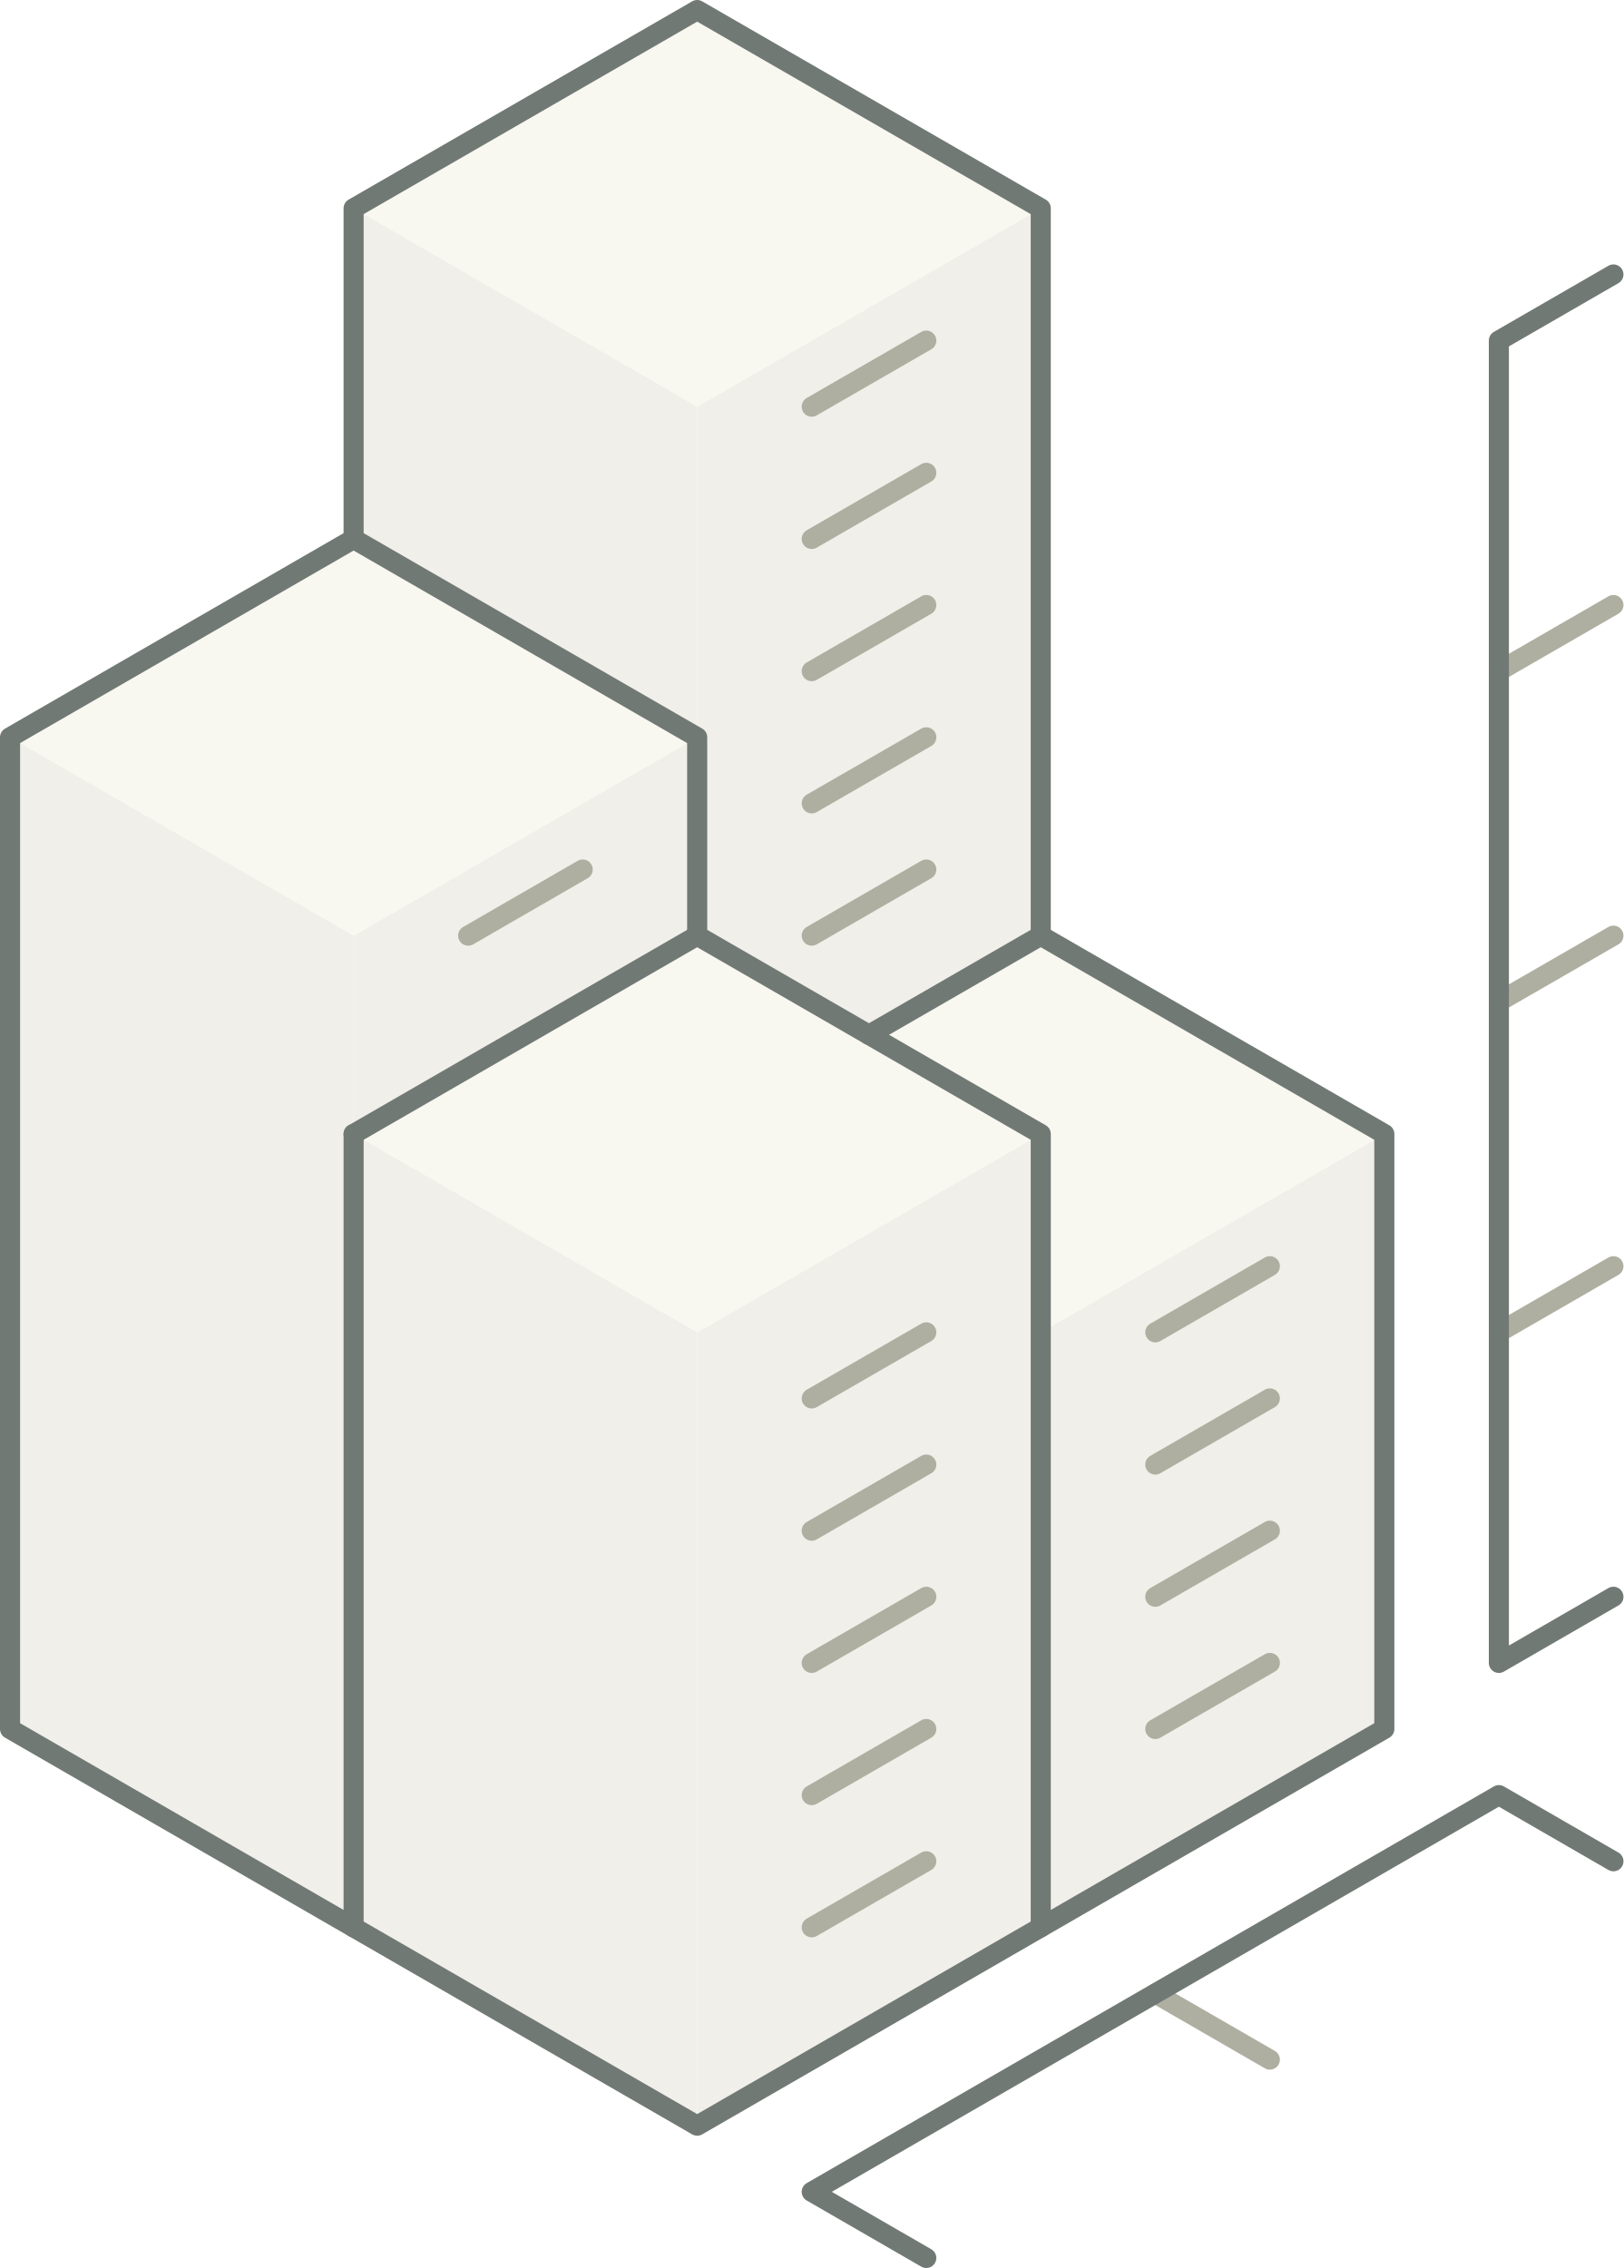
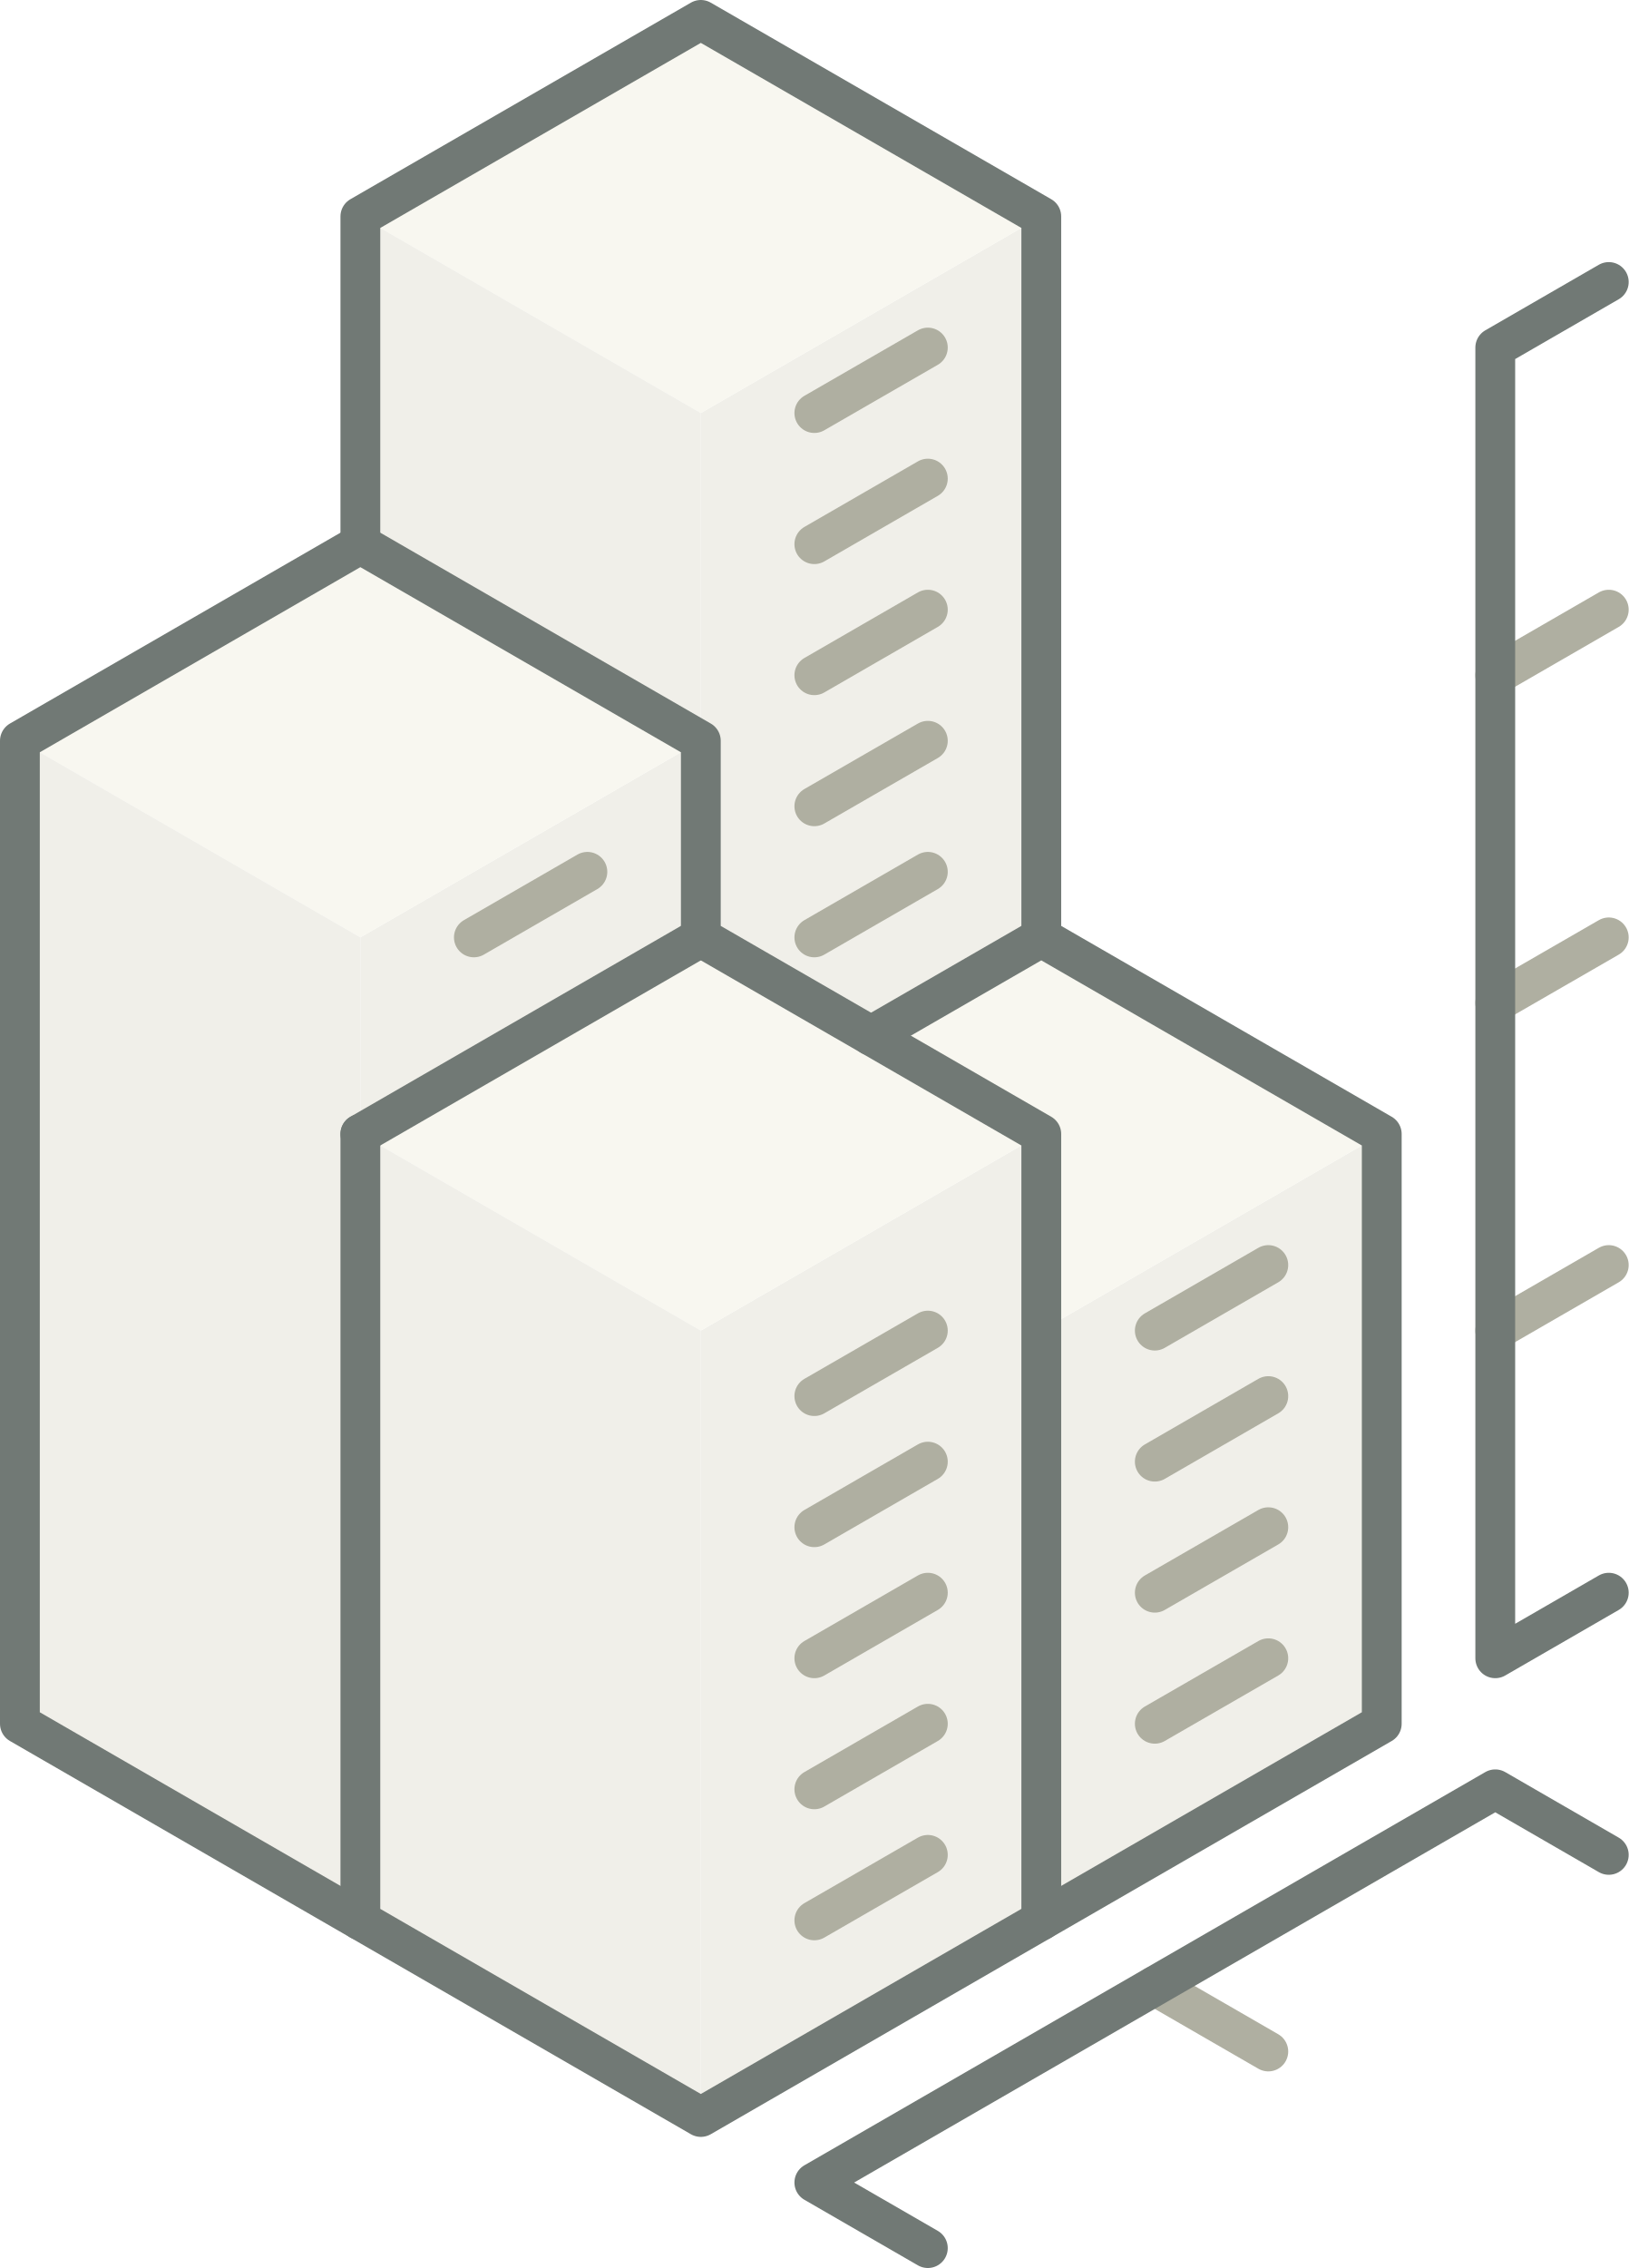
- <svg xmlns="http://www.w3.org/2000/svg" viewBox="0 0 242.5 338.8">
+ <svg xmlns="http://www.w3.org/2000/svg" viewBox="0 0 245.5 341.8">
  <defs>
-     <style>.cls-1,.cls-4{fill:#f0efe9;}.cls-1,.cls-2{stroke:#717975;}.cls-1,.cls-2,.cls-3{stroke-linecap:round;stroke-linejoin:round;stroke-width:3px;}.cls-2,.cls-3{fill:none;}.cls-3{stroke:#afafa1;}.cls-5{fill:#f8f7f0;}</style>
+     <style>.cls-1,.cls-4{fill:#f0efe9;}.cls-1,.cls-2{stroke:#717975;}.cls-1,.cls-2,.cls-3{stroke-linecap:round;stroke-linejoin:round;stroke-width:6px;}.cls-2,.cls-3{fill:none;}.cls-3{stroke:#afafa1;}.cls-5{fill:#f8f7f0;}</style>
  </defs>
  <g id="Layer_2" data-name="Layer 2">
    <g id="Layer_14" data-name="Layer 14">
-       <path class="cls-1" d="M121.25,327.42" />
-       <path class="cls-2" d="M104.14,258.28" />
-       <path class="cls-2" d="M104.14,258.28" />
-       <path class="cls-3" d="M146.91,302.73" />
+       <path class="cls-1" d="M122.75,328.92" />
+       <path class="cls-2" d="M105.64,259.78" />
+       <path class="cls-2" d="M105.64,259.78" />
+       <path class="cls-3" d="M148.41,304.23" />
      <g id="_Group_" data-name="&lt;Group&gt;">
-         <polygon class="cls-4" points="206.78 169.4 206.78 258.28 155.46 287.91 155.46 199.03 206.78 169.4" />
-         <polygon class="cls-5" points="206.78 169.4 155.46 199.03 155.46 169.4 129.8 154.58 155.46 139.77 206.78 169.4" />
-         <polygon class="cls-4" points="155.46 199.03 155.46 287.91 104.14 317.54 104.14 199.03 155.46 169.4 155.46 199.03" />
-         <polygon class="cls-4" points="155.46 31.12 155.46 139.77 129.8 154.58 104.14 139.77 104.14 110.14 104.14 60.75 155.46 31.12" />
-         <polygon class="cls-5" points="155.46 31.12 104.14 60.75 52.82 31.12 104.14 1.5 155.46 31.12" />
-         <polygon class="cls-5" points="155.46 169.4 104.14 199.03 52.82 169.4 104.14 139.77 129.8 154.58 155.46 169.4" />
-         <polygon class="cls-4" points="104.14 199.03 104.14 317.54 52.82 287.91 52.82 169.4 104.14 199.03" />
-         <polygon class="cls-4" points="104.14 110.14 104.14 139.77 52.82 169.4 52.82 159.52 52.82 139.77 104.14 110.14" />
-         <polygon class="cls-4" points="104.14 60.75 104.14 110.14 52.82 80.51 52.82 31.12 104.14 60.75" />
-         <polygon class="cls-5" points="104.14 110.14 52.82 139.77 1.5 110.14 52.82 80.51 104.14 110.14" />
-         <polygon class="cls-4" points="52.82 169.4 52.82 287.91 1.5 258.28 1.5 110.14 52.82 139.77 52.82 159.52 52.82 169.4" />
-         <polyline class="cls-2" points="155.46 139.77 155.46 31.12 104.14 1.5 52.82 31.12 52.82 80.51" />
-         <path class="cls-2" d="M104.14,317.54" />
-         <polyline class="cls-2" points="52.82 287.91 1.5 258.28 1.5 110.14 52.82 80.51 104.14 110.14 104.14 139.77 129.8 154.58 155.46 169.4 155.46 287.91" />
-         <line class="cls-2" x1="104.14" y1="139.77" x2="52.82" y2="169.4" />
-         <polyline class="cls-2" points="52.82 169.4 52.82 287.91 104.14 317.54 155.46 287.91 206.78 258.28 206.78 169.4 155.46 139.77 129.8 154.58" />
-         <path class="cls-2" d="M104.14,110.14" />
-         <path class="cls-2" d="M206.78,169.4" />
-         <path class="cls-2" d="M52.82,169.4" />
-         <path class="cls-2" d="M1.5,110.14" />
+         <polygon class="cls-4" points="208.28 170.9 208.28 259.78 156.96 289.41 156.96 200.53 208.28 170.9" />
+         <polygon class="cls-5" points="208.28 170.9 156.96 200.53 156.96 170.9 131.3 156.08 156.96 141.27 208.28 170.9" />
+         <polygon class="cls-4" points="156.96 200.53 156.96 289.41 105.64 319.04 105.64 200.53 156.96 170.9 156.96 200.53" />
+         <polygon class="cls-4" points="156.96 32.62 156.96 141.27 131.3 156.08 105.64 141.27 105.64 111.64 105.64 62.25 156.96 32.62" />
+         <polygon class="cls-5" points="156.96 32.62 105.64 62.25 54.32 32.62 105.64 3 156.96 32.62" />
+         <polygon class="cls-5" points="156.96 170.9 105.64 200.53 54.32 170.9 105.64 141.27 131.3 156.08 156.96 170.9" />
+         <polygon class="cls-4" points="105.64 200.53 105.64 319.04 54.32 289.41 54.32 170.9 105.64 200.53" />
+         <polygon class="cls-4" points="105.64 111.64 105.64 141.27 54.32 170.9 54.32 161.02 54.32 141.27 105.64 111.64" />
+         <polygon class="cls-4" points="105.64 62.25 105.64 111.64 54.32 82.01 54.32 32.62 105.64 62.25" />
+         <polygon class="cls-5" points="105.64 111.64 54.32 141.27 3 111.64 54.32 82.01 105.64 111.64" />
+         <polygon class="cls-4" points="54.32 170.9 54.32 289.41 3 259.78 3 111.64 54.32 141.27 54.32 161.02 54.32 170.9" />
+         <polyline class="cls-2" points="156.96 141.27 156.96 32.62 105.64 3 54.32 32.62 54.32 82.01" />
+         <path class="cls-2" d="M105.64,319" />
+         <polyline class="cls-2" points="54.32 289.41 3 259.78 3 111.64 54.32 82.01 105.64 111.64 105.64 141.27 131.3 156.08 156.96 170.9 156.96 289.41" />
+         <line class="cls-2" x1="105.64" y1="141.27" x2="54.32" y2="170.9" />
+         <polyline class="cls-2" points="54.32 170.9 54.32 289.41 105.64 319.04 156.96 289.41 208.28 259.78 208.28 170.9 156.96 141.27 131.3 156.08" />
+         <path class="cls-2" d="M105.64,111.64" />
+         <path class="cls-2" d="M208.28,170.9" />
+         <path class="cls-2" d="M54.32,170.9" />
+         <path class="cls-2" d="M3,111.64" />
      </g>
-       <line class="cls-3" x1="121.25" y1="208.9" x2="138.36" y2="199.03" />
-       <line class="cls-3" x1="121.25" y1="228.66" x2="138.36" y2="218.78" />
-       <line class="cls-3" x1="121.25" y1="248.41" x2="138.36" y2="238.53" />
-       <line class="cls-3" x1="121.25" y1="268.16" x2="138.36" y2="258.28" />
-       <line class="cls-3" x1="121.25" y1="287.91" x2="138.36" y2="278.04" />
-       <line class="cls-3" x1="172.57" y1="258.28" x2="189.68" y2="248.41" />
-       <line class="cls-3" x1="172.57" y1="238.53" x2="189.68" y2="228.66" />
-       <line class="cls-3" x1="172.57" y1="218.78" x2="189.68" y2="208.9" />
-       <line class="cls-3" x1="172.57" y1="199.03" x2="189.68" y2="189.15" />
-       <line class="cls-3" x1="138.36" y1="129.89" x2="121.25" y2="139.77" />
-       <line class="cls-3" x1="138.36" y1="110.14" x2="121.25" y2="120.01" />
-       <line class="cls-3" x1="138.36" y1="90.38" x2="121.25" y2="100.26" />
-       <line class="cls-3" x1="138.36" y1="70.63" x2="121.25" y2="80.51" />
-       <line class="cls-3" x1="138.36" y1="50.88" x2="121.25" y2="60.75" />
-       <line class="cls-3" x1="172.57" y1="297.79" x2="189.68" y2="307.67" />
-       <polyline class="cls-2" points="241 278.04 223.89 268.16 121.25 327.42 138.36 337.3" />
-       <line class="cls-3" x1="223.89" y1="199.03" x2="241" y2="189.15" />
-       <line class="cls-3" x1="223.89" y1="149.64" x2="241" y2="139.77" />
-       <line class="cls-3" x1="223.89" y1="100.26" x2="241" y2="90.38" />
-       <polyline class="cls-2" points="241 238.53 223.89 248.41 223.89 50.88 241 41" />
-       <line class="cls-3" x1="69.93" y1="139.77" x2="87.04" y2="129.89" />
+       <line class="cls-3" x1="122.75" y1="210.4" x2="139.86" y2="200.53" />
+       <line class="cls-3" x1="122.75" y1="230.16" x2="139.86" y2="220.28" />
+       <line class="cls-3" x1="122.75" y1="249.91" x2="139.86" y2="240.03" />
+       <line class="cls-3" x1="122.75" y1="269.66" x2="139.86" y2="259.78" />
+       <line class="cls-3" x1="122.75" y1="289.41" x2="139.86" y2="279.54" />
+       <line class="cls-3" x1="174.07" y1="259.78" x2="191.18" y2="249.91" />
+       <line class="cls-3" x1="174.07" y1="240.03" x2="191.18" y2="230.16" />
+       <line class="cls-3" x1="174.07" y1="220.28" x2="191.18" y2="210.4" />
+       <line class="cls-3" x1="174.07" y1="200.53" x2="191.18" y2="190.65" />
+       <line class="cls-3" x1="139.86" y1="131.39" x2="122.75" y2="141.27" />
+       <line class="cls-3" x1="139.86" y1="111.64" x2="122.75" y2="121.51" />
+       <line class="cls-3" x1="139.86" y1="91.88" x2="122.75" y2="101.76" />
+       <line class="cls-3" x1="139.86" y1="72.13" x2="122.75" y2="82.01" />
+       <line class="cls-3" x1="139.86" y1="52.38" x2="122.75" y2="62.25" />
+       <line class="cls-3" x1="174.07" y1="299.29" x2="191.18" y2="309.17" />
+       <polyline class="cls-2" points="242.5 279.54 225.39 269.66 122.75 328.92 139.86 338.8" />
+       <line class="cls-3" x1="225.39" y1="200.53" x2="242.5" y2="190.65" />
+       <line class="cls-3" x1="225.39" y1="151.14" x2="242.5" y2="141.27" />
+       <line class="cls-3" x1="225.39" y1="101.76" x2="242.5" y2="91.88" />
+       <polyline class="cls-2" points="242.5 240.03 225.39 249.91 225.39 52.38 242.5 42.5" />
+       <line class="cls-3" x1="71.43" y1="141.27" x2="88.54" y2="131.39" />
    </g>
  </g>
</svg>
